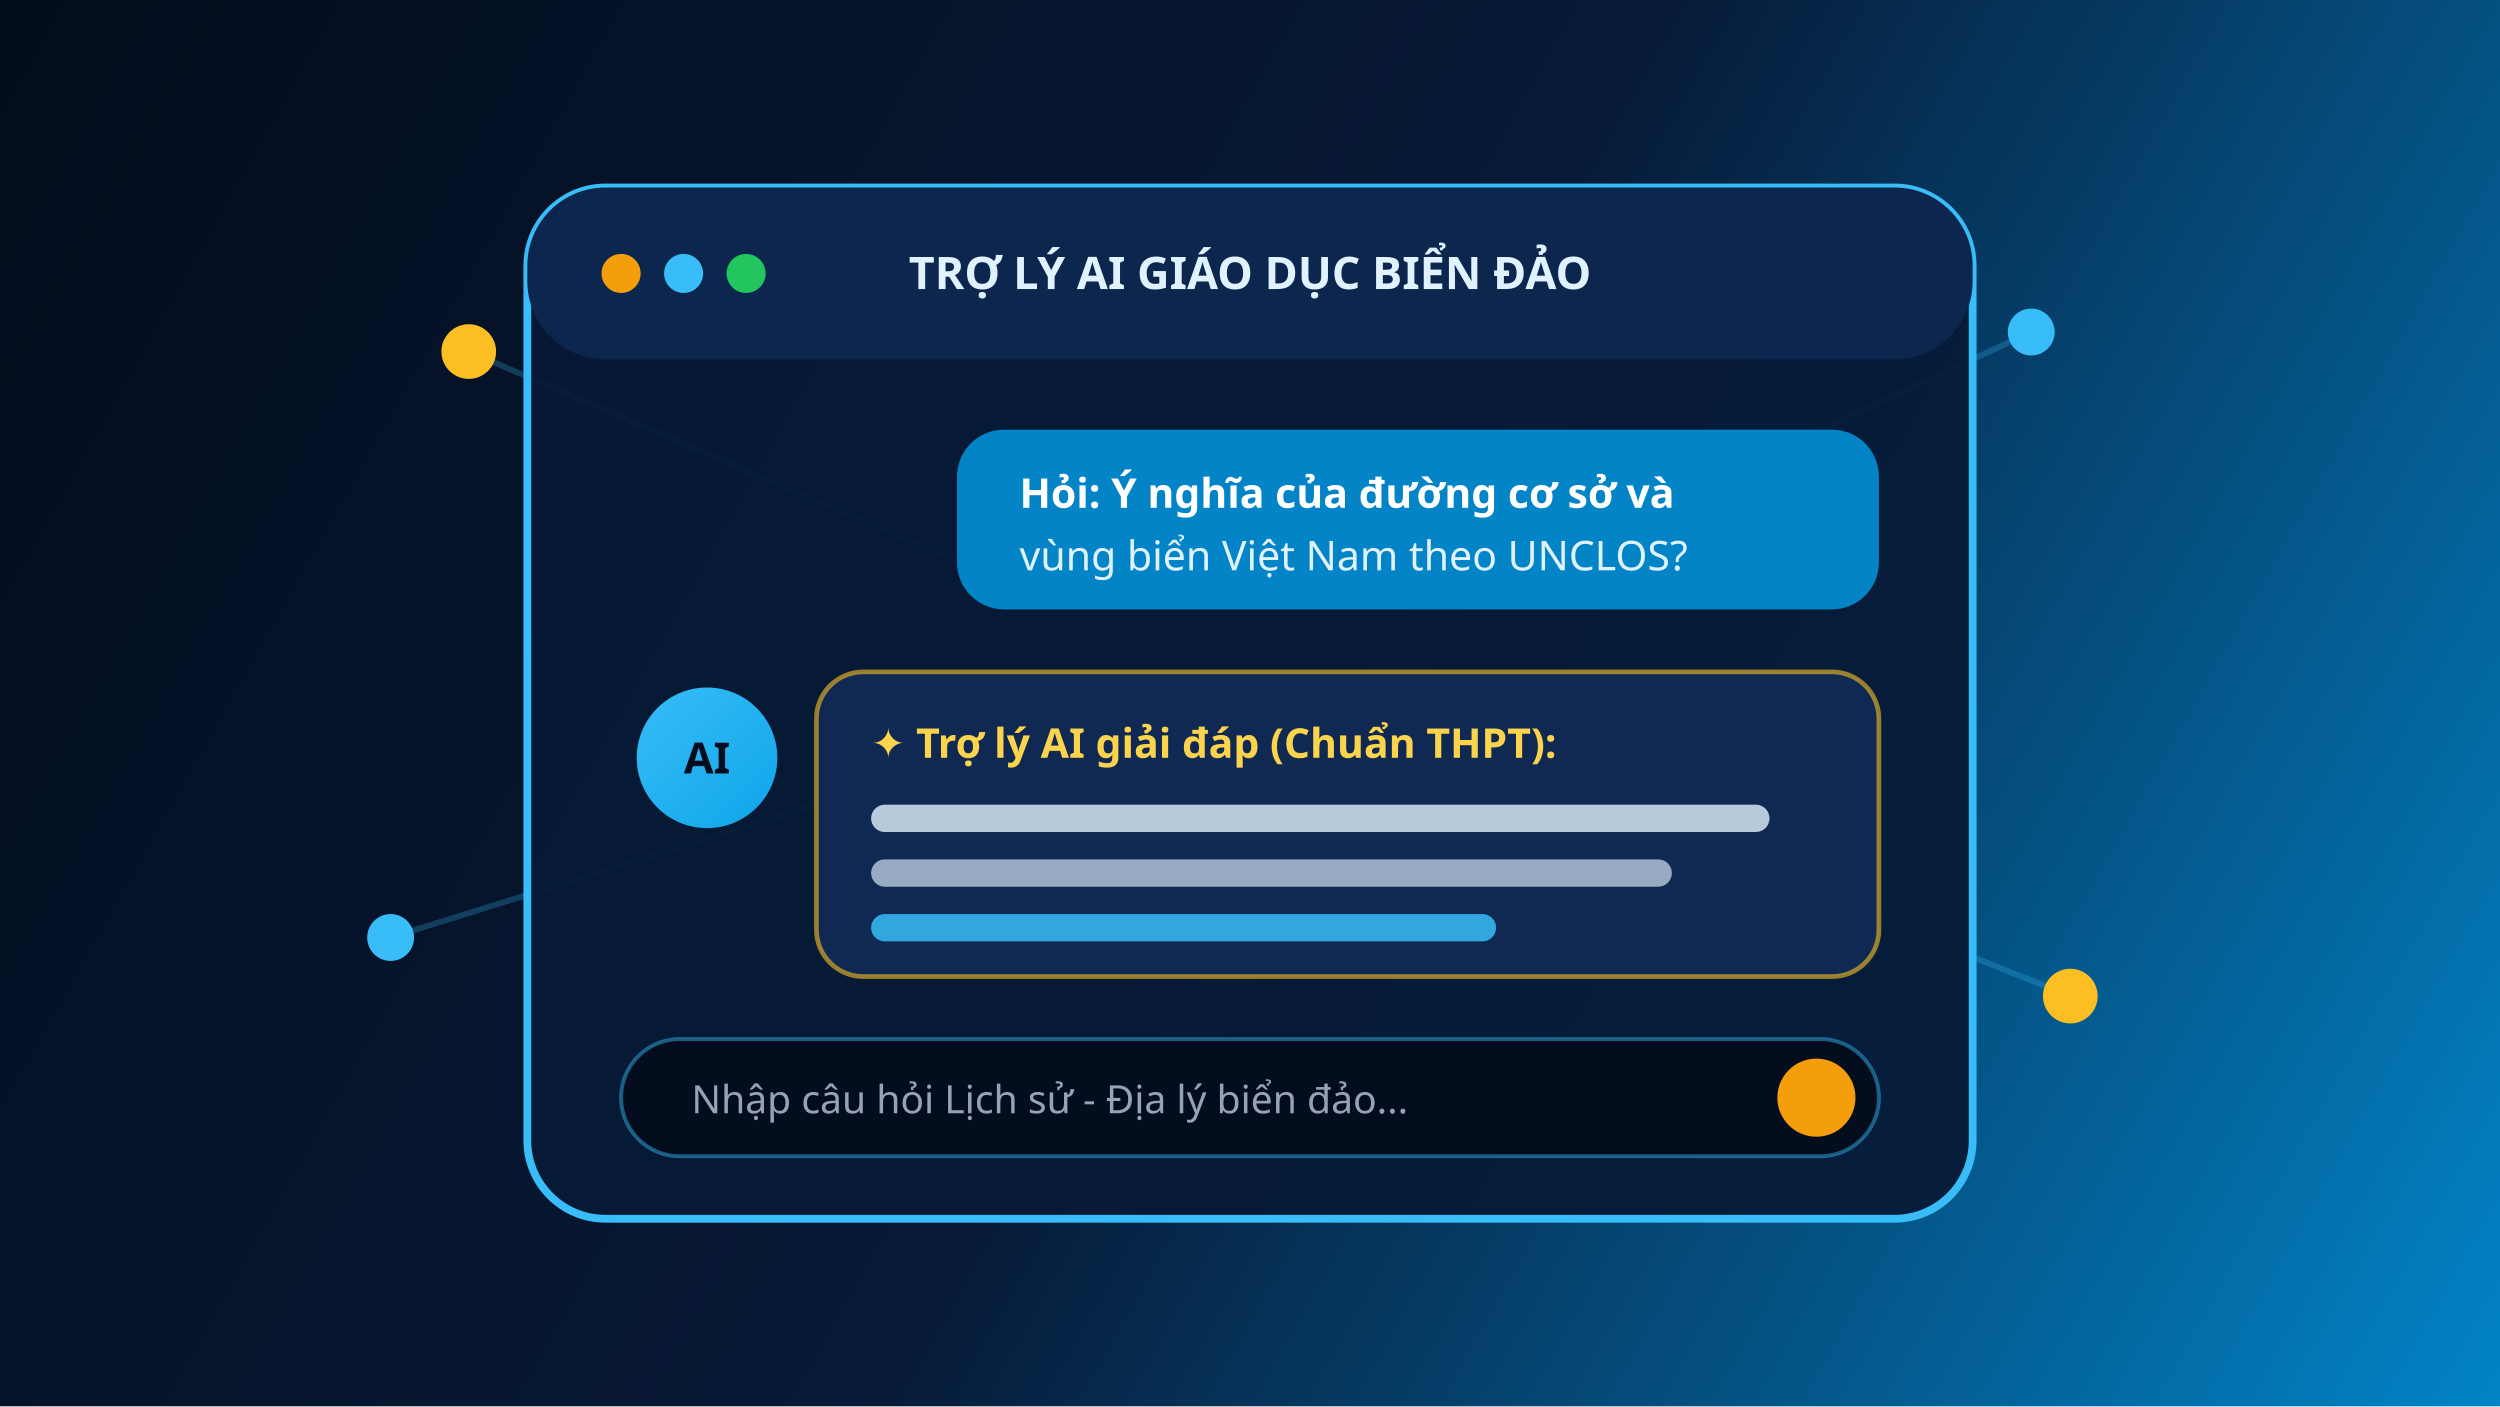
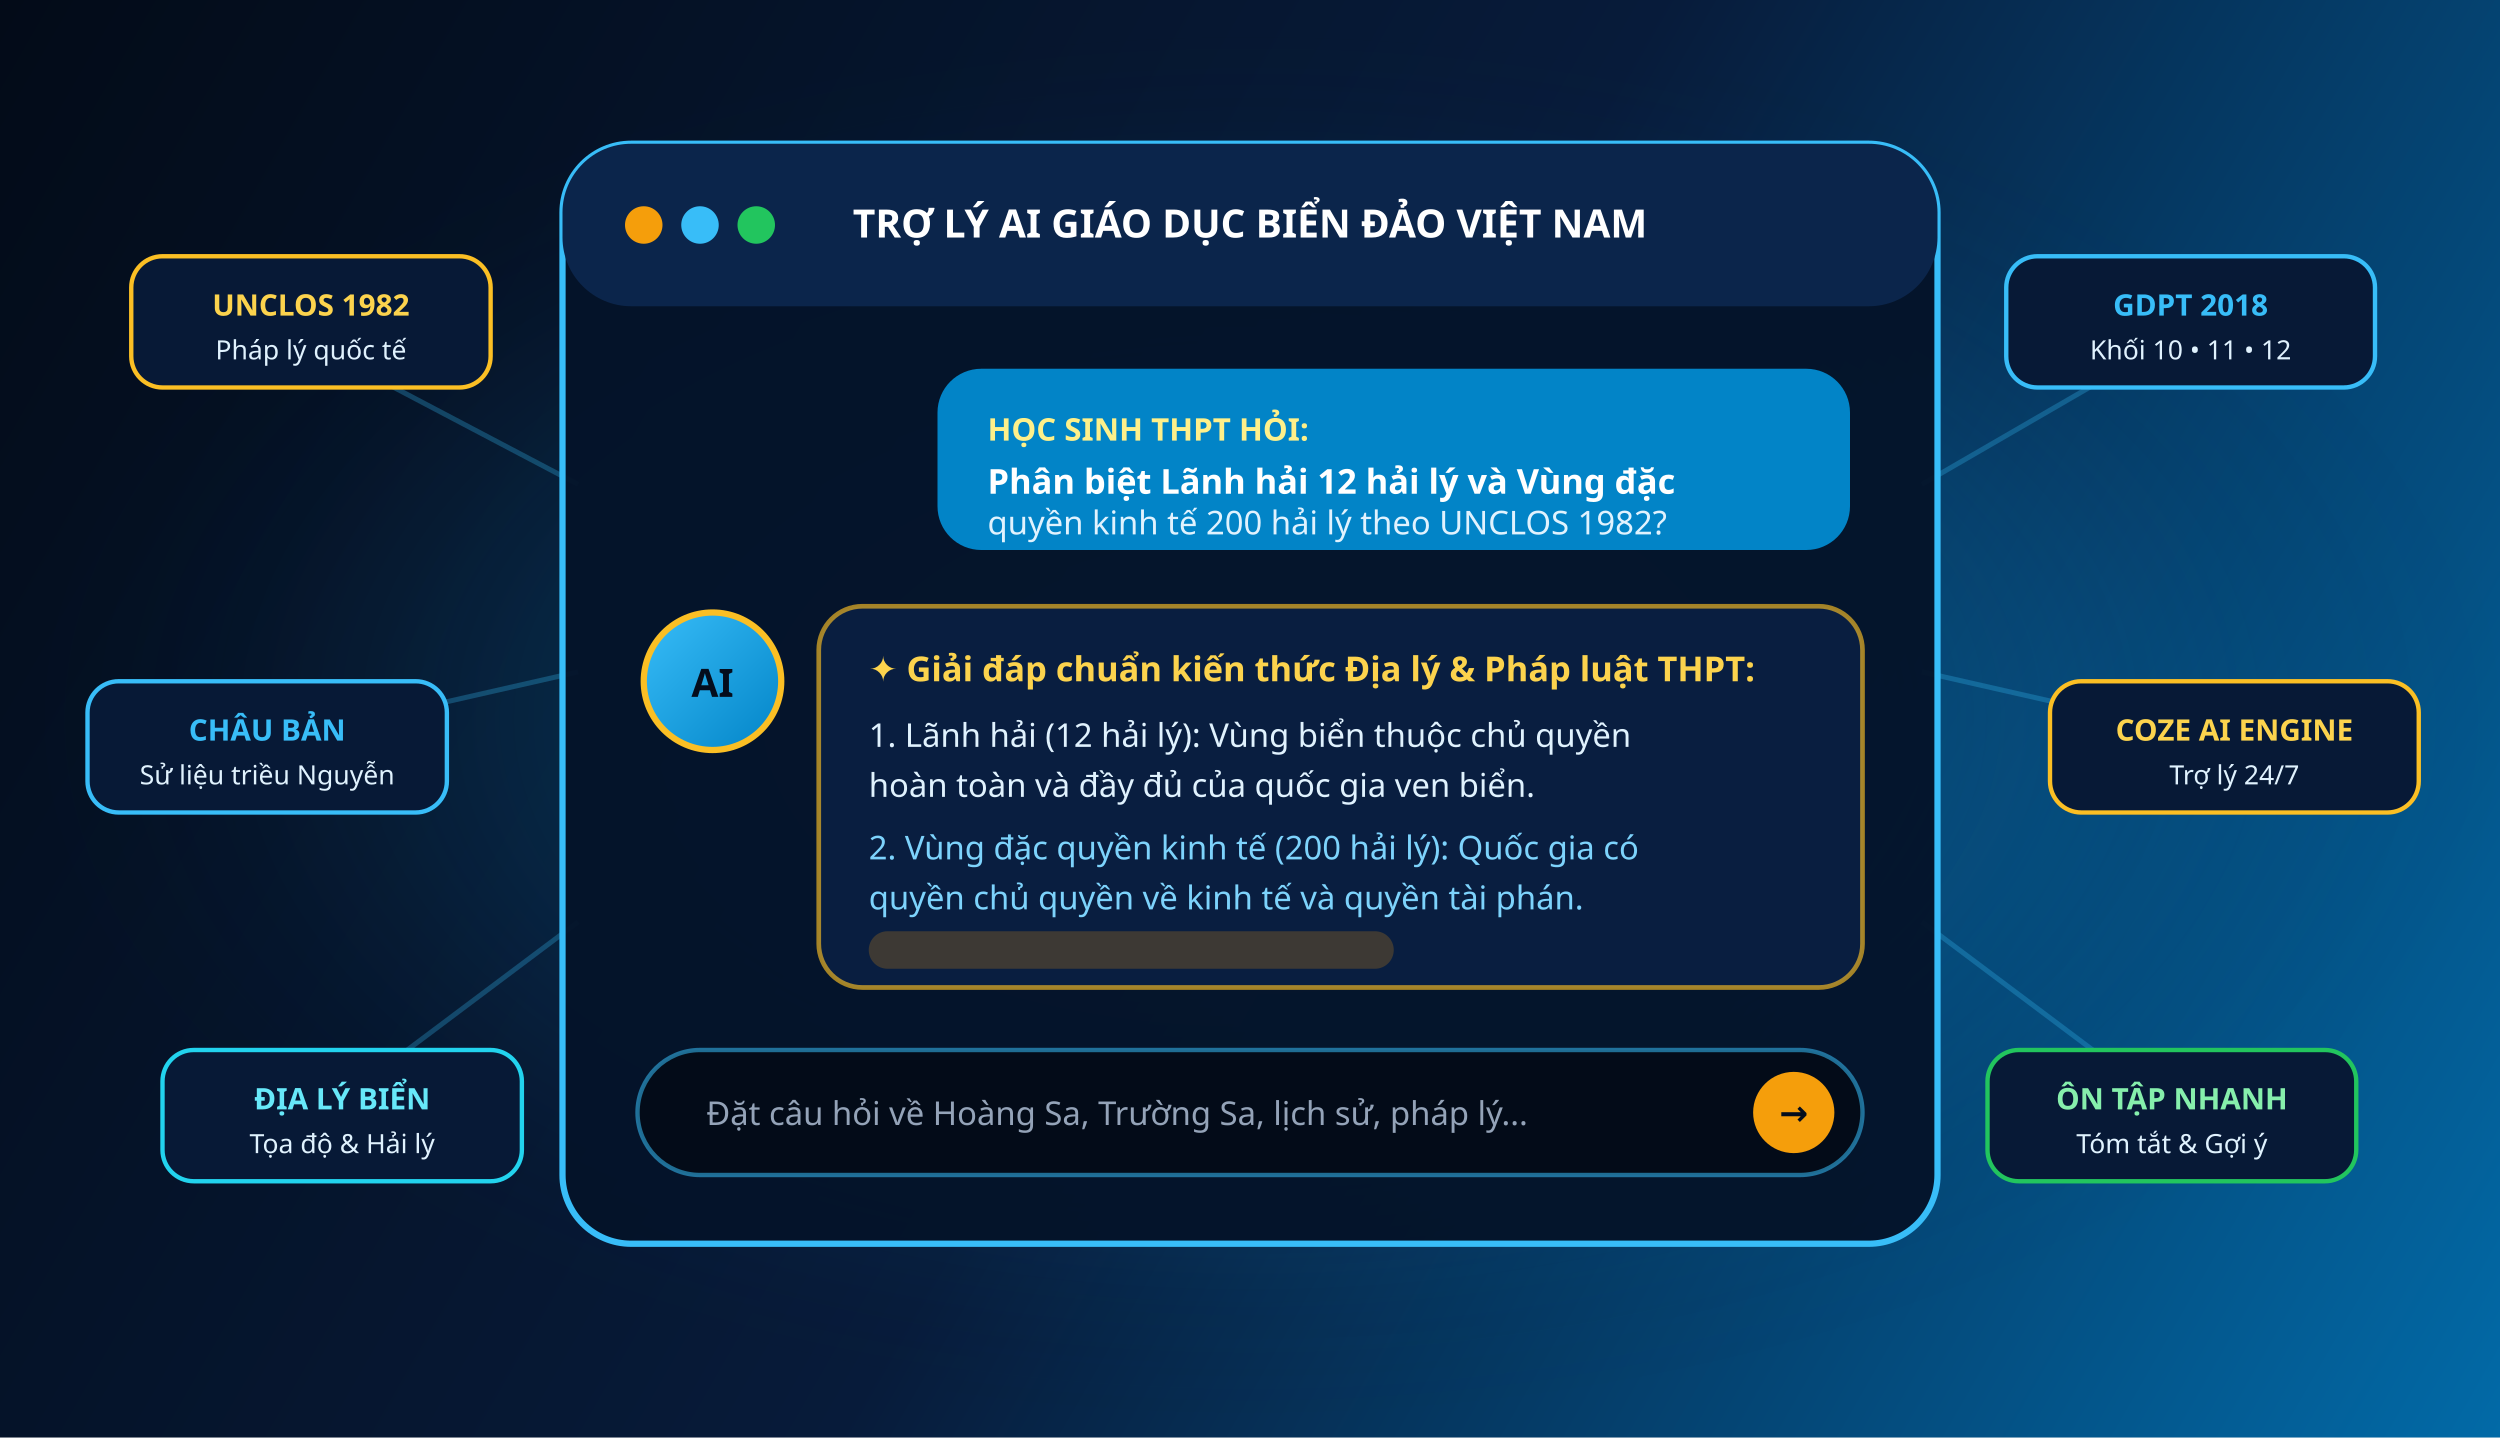
- <svg xmlns="http://www.w3.org/2000/svg" viewBox="0 0 640 360" fill="none">
+ <svg xmlns="http://www.w3.org/2000/svg" viewBox="0 0 800 460" fill="none">
  <defs>
-     <linearGradient id="bgAi" x1="0" y1="0" x2="640" y2="360" gradientUnits="userSpaceOnUse">
-       <stop offset="0%" stop-color="#040D1D" />
-       <stop offset="50%" stop-color="#071936" />
+     <linearGradient id="aiBg" x1="0" y1="0" x2="800" y2="460" gradientUnits="userSpaceOnUse">
+       <stop offset="0%" stop-color="#030B18" />
+       <stop offset="50%" stop-color="#071B3A" />
+       <stop offset="100%" stop-color="#026AA7" />
+     </linearGradient>
+     <linearGradient id="aiCoreGrad" x1="0" y1="0" x2="1" y2="1">
+       <stop offset="0%" stop-color="#38BDF8" />
      <stop offset="100%" stop-color="#0284C7" />
    </linearGradient>
-     <linearGradient id="cyanGlow" x1="0" y1="0" x2="1" y2="1">
-       <stop offset="0%" stop-color="#38BDF8" />
-       <stop offset="100%" stop-color="#0EA5E9" />
-     </linearGradient>
+     <radialGradient id="aiGlow" cx="50%" cy="50%" r="50%">
+       <stop offset="0%" stop-color="#38BDF8" stop-opacity="0.32" />
+       <stop offset="65%" stop-color="#0EA5E9" stop-opacity="0.08" />
+       <stop offset="100%" stop-color="#030B18" stop-opacity="0" />
+     </radialGradient>
  </defs>
-   <rect width="640" height="360" fill="url(#bgAi)" />
-   <g stroke="#38BDF8" stroke-opacity="0.25" stroke-width="1.5">
-     <line x1="120" y1="90" x2="260" y2="150" />
-     <line x1="100" y1="240" x2="260" y2="190" />
-     <line x1="520" y1="85" x2="380" y2="150" />
-     <line x1="530" y1="255" x2="380" y2="195" />
+   <rect width="800" height="460" fill="url(#aiBg)" />
+   <rect width="800" height="460" fill="url(#aiGlow)" />
+   <g stroke="#38BDF8" stroke-opacity="0.28" stroke-width="1.6">
+     <line x1="90" y1="105" x2="185" y2="155" />
+     <line x1="75" y1="240" x2="185" y2="215" />
+     <line x1="105" y1="355" x2="185" y2="295" />
+     <line x1="710" y1="100" x2="615" y2="155" />
+     <line x1="725" y1="240" x2="615" y2="215" />
+     <line x1="695" y1="355" x2="615" y2="295" />
  </g>
-   <circle cx="120" cy="90" r="7" fill="#FBBF24" />
-   <circle cx="100" cy="240" r="6" fill="#38BDF8" />
-   <circle cx="520" cy="85" r="6" fill="#38BDF8" />
-   <circle cx="530" cy="255" r="7" fill="#FBBF24" />
-   <g transform="translate(135, 48)">
-     <rect width="370" height="264" rx="20" fill="#071936" fill-opacity="0.92" stroke="#38BDF8" stroke-width="2" />
-     <rect x="0" y="0" width="370" height="44" rx="20" fill="#0C264E" />
-     <circle cx="24" cy="22" r="5" fill="#F59E0B" />
-     <circle cx="40" cy="22" r="5" fill="#38BDF8" />
-     <circle cx="56" cy="22" r="5" fill="#22C55E" />
-     <text x="185" y="26" text-anchor="middle" fill="#E0F2FE" font-family="sans-serif" font-size="11.5" font-weight="800">TRỢ LÝ AI GIÁO DỤC BIỂN ĐẢO</text>
-     <rect x="110" y="62" width="236" height="46" rx="12" fill="#0284C7" />
-     <text x="126" y="82" fill="#FFFFFF" font-family="sans-serif" font-size="10.5" font-weight="600">Hỏi: Ý nghĩa của đường cơ sở và</text>
-     <text x="126" y="98" fill="#E0F2FE" font-family="sans-serif" font-size="10.5">vùng biển Việt Nam theo UNCLOS?</text>
-     <g transform="translate(24, 124)">
-       <circle cx="22" cy="22" r="18" fill="url(#cyanGlow)" />
-       <text x="22" y="26" text-anchor="middle" fill="#040D1D" font-family="sans-serif" font-size="11" font-weight="900">AI</text>
-       <rect x="50" y="0" width="272" height="78" rx="12" fill="#0F2952" stroke="#FBBF24" stroke-opacity="0.6" stroke-width="1.2" />
-       <text x="64" y="22" fill="#FCD34D" font-family="sans-serif" font-size="10.5" font-weight="700">✦ Trợ lý AI giải đáp (Chuẩn THPT):</text>
-       <rect x="64" y="34" width="230" height="7" rx="3.5" fill="#E0F2FE" opacity="0.8" />
-       <rect x="64" y="48" width="205" height="7" rx="3.5" fill="#E0F2FE" opacity="0.65" />
-       <rect x="64" y="62" width="160" height="7" rx="3.5" fill="#38BDF8" opacity="0.85" />
+   <g transform="translate(42, 82)">
+     <rect width="115" height="42" rx="10" fill="#071936" stroke="#FBBF24" stroke-width="1.4" />
+     <text x="57.5" y="19" text-anchor="middle" fill="#FCD34D" font-family="sans-serif" font-size="9.5" font-weight="800">UNCLOS 1982</text>
+     <text x="57.5" y="33" text-anchor="middle" fill="#E0F2FE" font-family="sans-serif" font-size="8.5">Pháp lý quốc tế</text>
+   </g>
+   <g transform="translate(28, 218)">
+     <rect width="115" height="42" rx="10" fill="#071936" stroke="#38BDF8" stroke-width="1.4" />
+     <text x="57.5" y="19" text-anchor="middle" fill="#38BDF8" font-family="sans-serif" font-size="9.5" font-weight="800">CHÂU BẢN</text>
+     <text x="57.5" y="33" text-anchor="middle" fill="#E0F2FE" font-family="sans-serif" font-size="8.5">Sử liệu triều Nguyễn</text>
+   </g>
+   <g transform="translate(52, 336)">
+     <rect width="115" height="42" rx="10" fill="#071936" stroke="#22D3EE" stroke-width="1.4" />
+     <text x="57.5" y="19" text-anchor="middle" fill="#67E8F9" font-family="sans-serif" font-size="9.5" font-weight="800">ĐỊA LÝ BIỂN</text>
+     <text x="57.5" y="33" text-anchor="middle" fill="#E0F2FE" font-family="sans-serif" font-size="8.5">Tọa độ &amp; Hải lý</text>
+   </g>
+   <g transform="translate(642, 82)">
+     <rect width="118" height="42" rx="10" fill="#071936" stroke="#38BDF8" stroke-width="1.4" />
+     <text x="59" y="19" text-anchor="middle" fill="#38BDF8" font-family="sans-serif" font-size="9.5" font-weight="800">GDPT 2018</text>
+     <text x="59" y="33" text-anchor="middle" fill="#E0F2FE" font-family="sans-serif" font-size="8.5">Khối 10 • 11 • 12</text>
+   </g>
+   <g transform="translate(656, 218)">
+     <rect width="118" height="42" rx="10" fill="#071936" stroke="#FBBF24" stroke-width="1.4" />
+     <text x="59" y="19" text-anchor="middle" fill="#FCD34D" font-family="sans-serif" font-size="9.5" font-weight="800">COZE AI ENGINE</text>
+     <text x="59" y="33" text-anchor="middle" fill="#E0F2FE" font-family="sans-serif" font-size="8.5">Trợ lý 24/7</text>
+   </g>
+   <g transform="translate(636, 336)">
+     <rect width="118" height="42" rx="10" fill="#071936" stroke="#22C55E" stroke-width="1.4" />
+     <text x="59" y="19" text-anchor="middle" fill="#86EFAC" font-family="sans-serif" font-size="9.5" font-weight="800">ÔN TẬP NHANH</text>
+     <text x="59" y="33" text-anchor="middle" fill="#E0F2FE" font-family="sans-serif" font-size="8.5">Tóm tắt &amp; Gợi ý</text>
+   </g>
+   <g transform="translate(180, 46)">
+     <rect width="440" height="352" rx="22" fill="#051329" fill-opacity="0.95" stroke="#38BDF8" stroke-width="2" />
+     <rect width="440" height="52" rx="22" fill="#0B254B" />
+     <circle cx="26" cy="26" r="6" fill="#F59E0B" />
+     <circle cx="44" cy="26" r="6" fill="#38BDF8" />
+     <circle cx="62" cy="26" r="6" fill="#22C55E" />
+     <text x="220" y="30" text-anchor="middle" fill="#FFFFFF" font-family="sans-serif" font-size="12.5" font-weight="800">TRỢ LÝ AI GIÁO DỤC BIỂN ĐẢO VIỆT NAM</text>
+     <g transform="translate(120, 72)">
+       <rect width="292" height="58" rx="14" fill="#0284C7" />
+       <text x="16" y="23" fill="#FEF08A" font-family="sans-serif" font-size="10" font-weight="800">HỌC SINH THPT HỎI:</text>
+       <text x="16" y="40" fill="#FFFFFF" font-family="sans-serif" font-size="11" font-weight="600">Phân biệt Lãnh hải 12 hải lý và Vùng đặc</text>
+       <text x="16" y="53" fill="#E0F2FE" font-family="sans-serif" font-size="10.5">quyền kinh tế 200 hải lý theo UNCLOS 1982?</text>
    </g>
-     <rect x="24" y="218" width="322" height="30" rx="15" fill="#040D1D" stroke="#38BDF8" stroke-opacity="0.45" />
-     <text x="42" y="237" fill="#94A3B8" font-family="sans-serif" font-size="10">Nhập câu hỏi Lịch sử - Địa lý biển đảo...</text>
-     <circle cx="330" cy="233" r="10" fill="#F59E0B" />
+     <g transform="translate(24, 148)">
+       <circle cx="24" cy="24" r="22" fill="url(#aiCoreGrad)" stroke="#FBBF24" stroke-width="2" />
+       <text x="24" y="29" text-anchor="middle" fill="#040D1D" font-family="sans-serif" font-size="12.5" font-weight="900">AI</text>
+       <rect x="58" y="0" width="334" height="122" rx="14" fill="#091E40" stroke="#FBBF24" stroke-opacity="0.65" stroke-width="1.5" />
+       <text x="74" y="24" fill="#FCD34D" font-family="sans-serif" font-size="11" font-weight="800">✦ Giải đáp chuẩn kiến thức Địa lý &amp; Pháp luật THPT:</text>
+       <text x="74" y="45" fill="#E0F2FE" font-family="sans-serif" font-size="10.5">1. Lãnh hải (12 hải lý): Vùng biển thuộc chủ quyền</text>
+       <text x="74" y="61" fill="#E0F2FE" font-family="sans-serif" font-size="10.5">hoàn toàn và đầy đủ của quốc gia ven biển.</text>
+       <text x="74" y="81" fill="#7DD3FC" font-family="sans-serif" font-size="10.5">2. Vùng đặc quyền kinh tế (200 hải lý): Quốc gia có</text>
+       <text x="74" y="97" fill="#7DD3FC" font-family="sans-serif" font-size="10.5">quyền chủ quyền về kinh tế và quyền tài phán.</text>
+       <rect x="74" y="104" width="168" height="12" rx="6" fill="#F59E0B" fill-opacity="0.22" />
+     </g>
+     <g transform="translate(24, 290)">
+       <rect width="392" height="40" rx="20" fill="#030B18" stroke="#38BDF8" stroke-opacity="0.55" stroke-width="1.4" />
+       <text x="22" y="24" fill="#94A3B8" font-family="sans-serif" font-size="10.5">Đặt câu hỏi về Hoàng Sa, Trường Sa, lịch sử, pháp lý...</text>
+       <circle cx="370" cy="20" r="13" fill="#F59E0B" />
+       <text x="370" y="24" text-anchor="middle" fill="#040D1D" font-family="sans-serif" font-size="11" font-weight="900">→</text>
+     </g>
  </g>
</svg>
